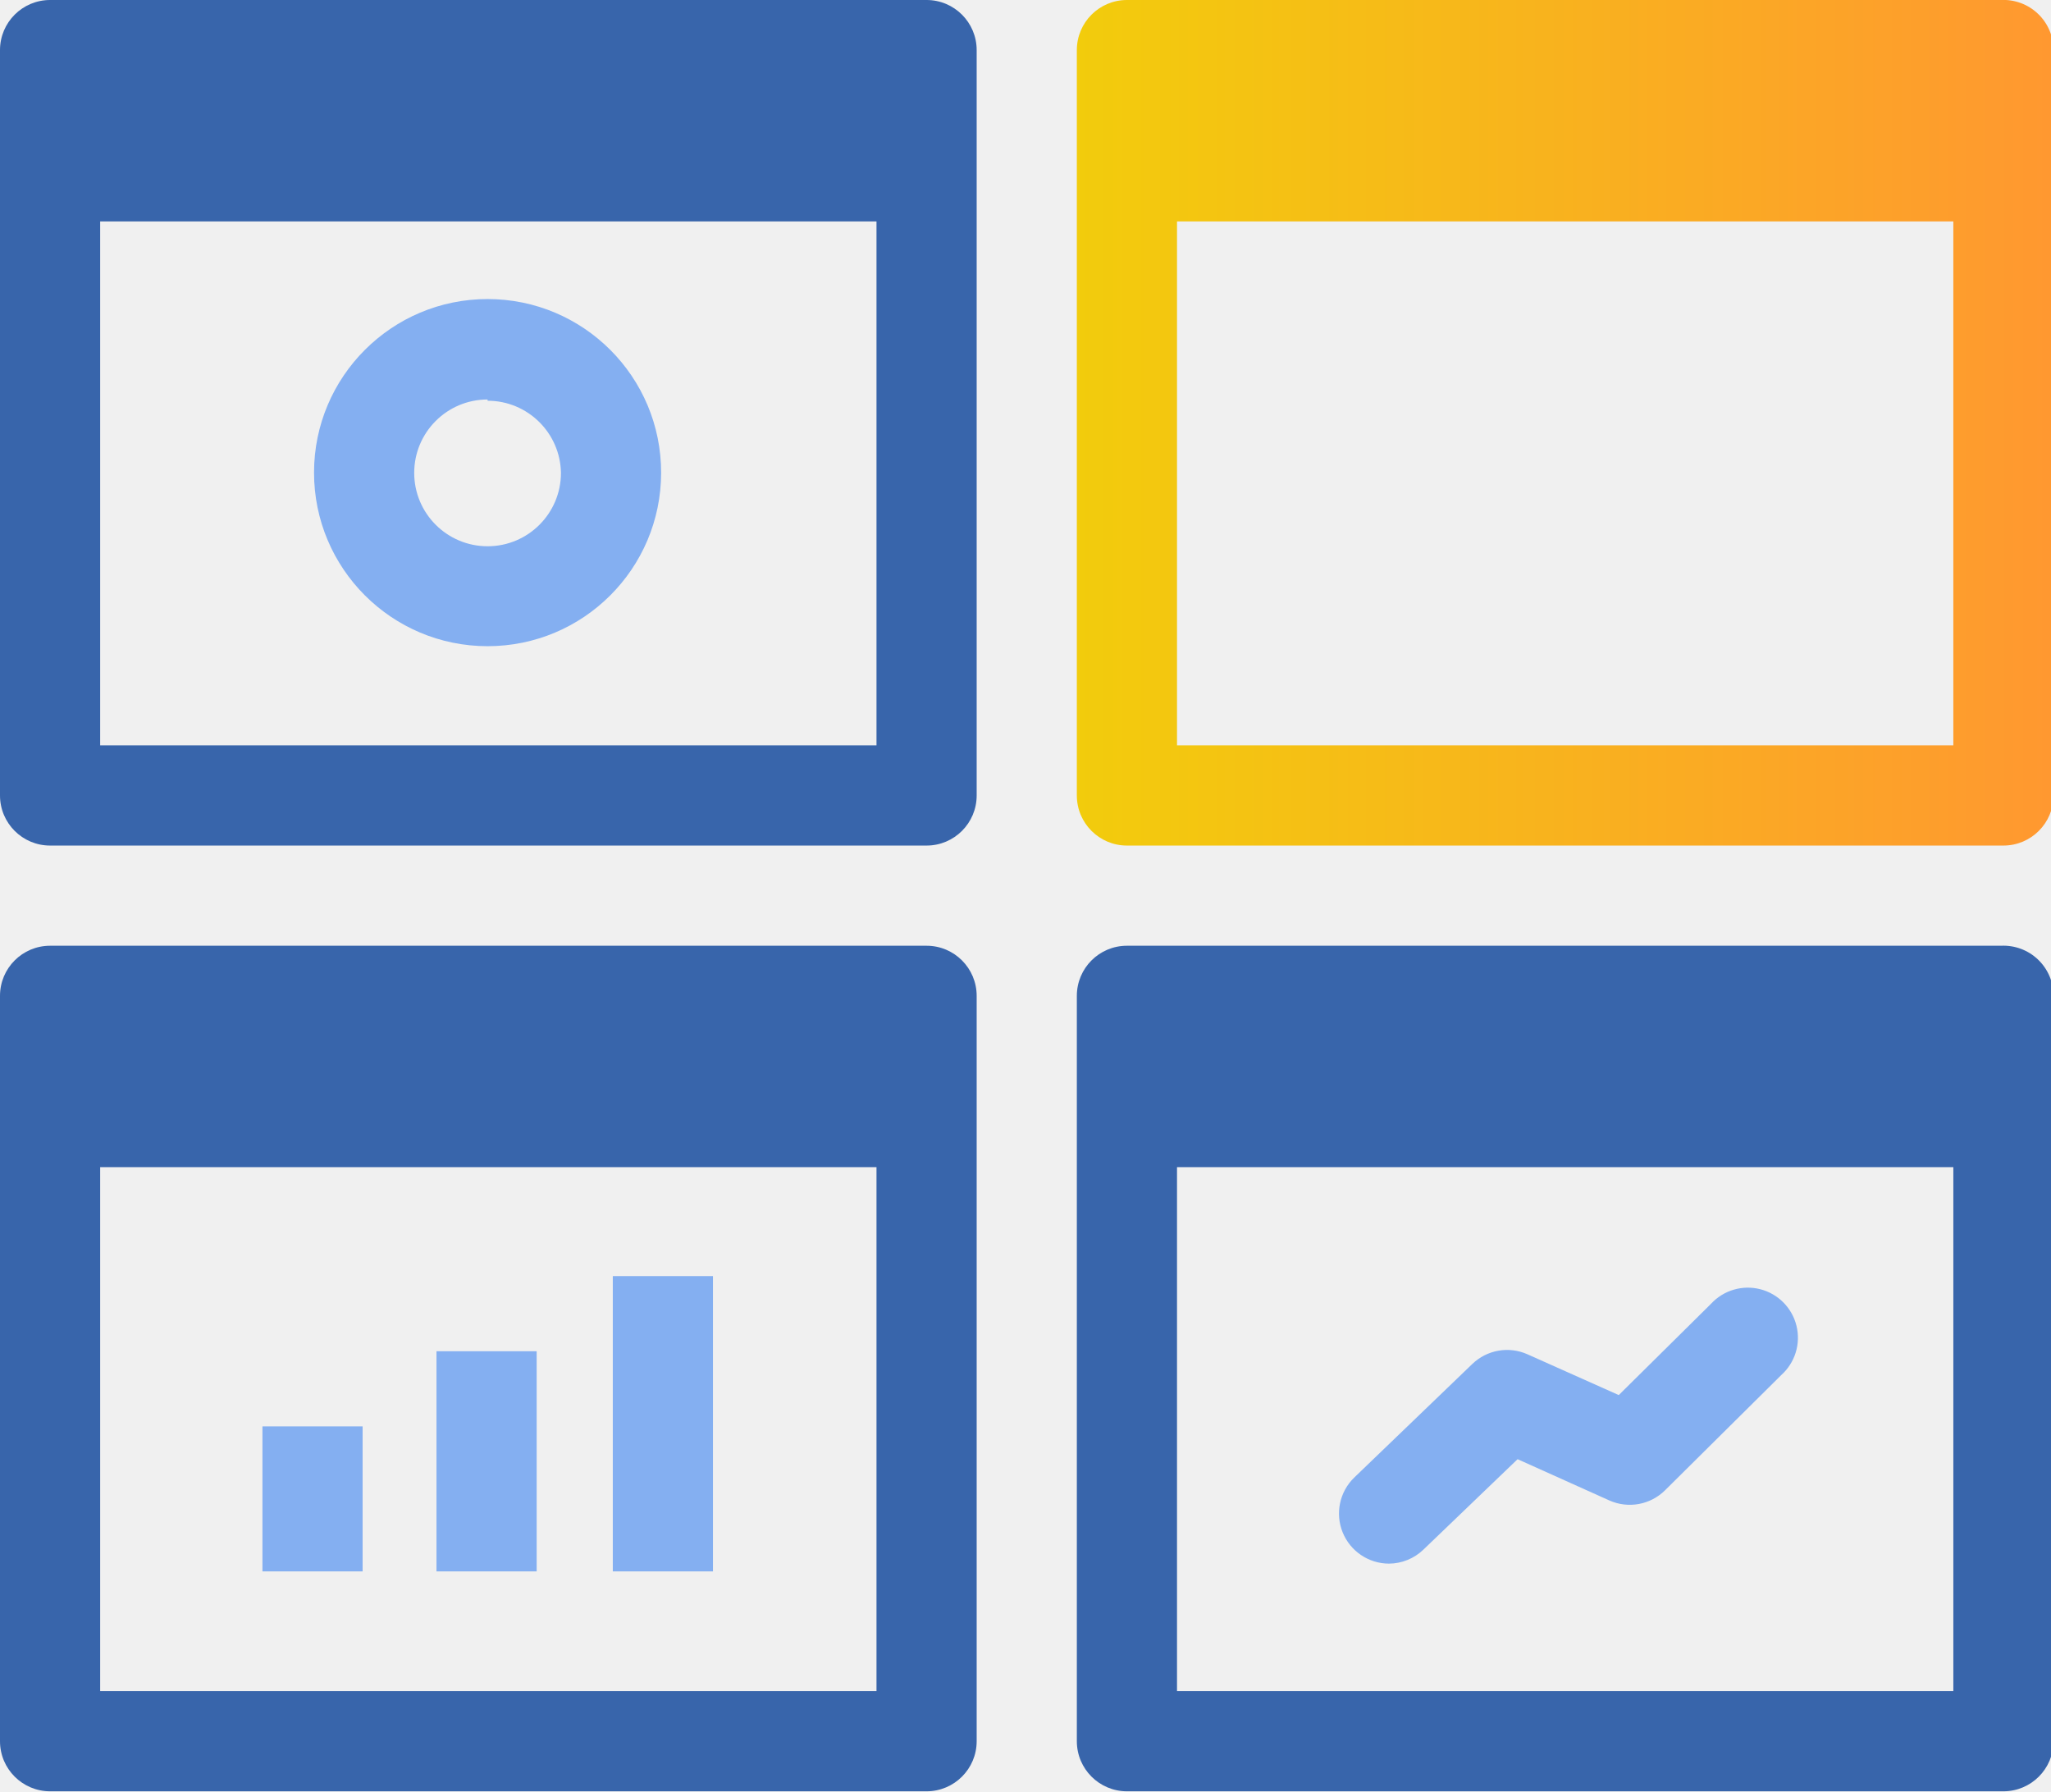
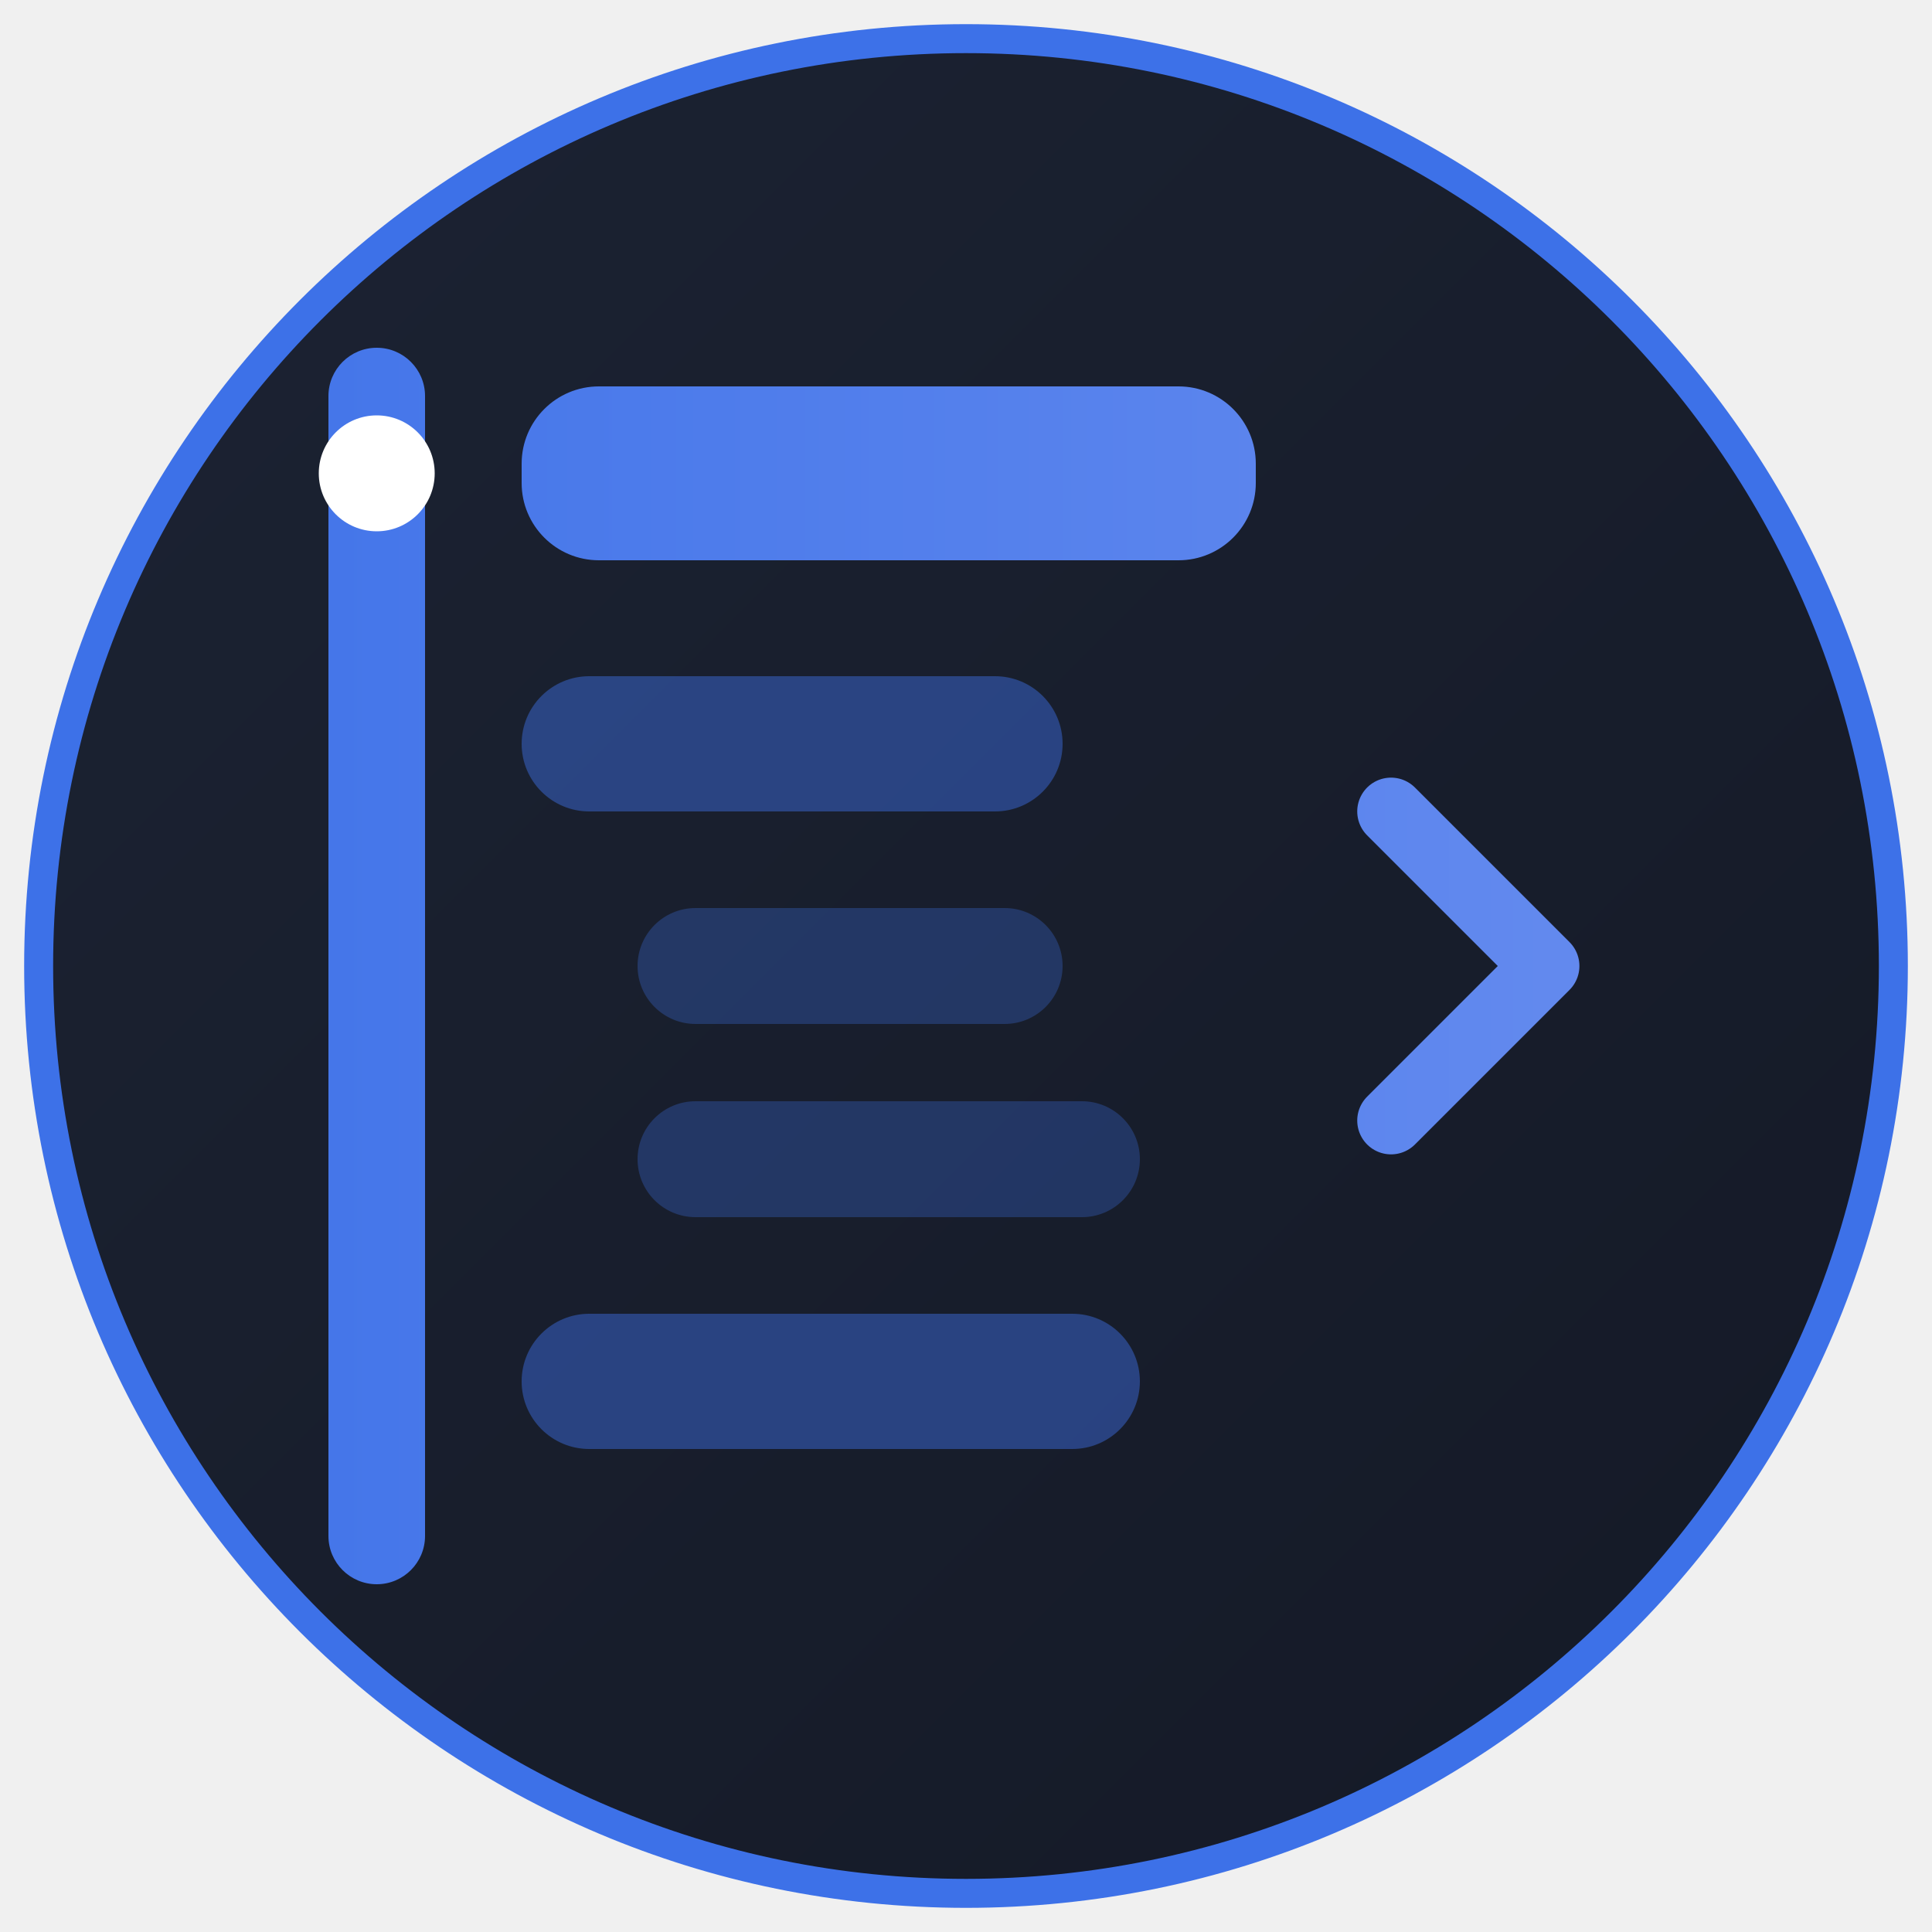
- <svg xmlns="http://www.w3.org/2000/svg" viewBox="0 0 81.9 71.52">
+ <svg xmlns="http://www.w3.org/2000/svg" viewBox="0 0 100 100" fill="none">
  <defs>
-     <style>.cls-1{fill:#84aff1;}.cls-2{fill:#3865ab;}.cls-3{fill:url(#linear-gradient);}</style>
-     <linearGradient id="linear-gradient" x1="42.95" y1="16.88" x2="81.9" y2="16.88" gradientUnits="userSpaceOnUse">
-       <stop offset="0" stop-color="#f2cc0c" />
-       <stop offset="1" stop-color="#ff9830" />
+     <linearGradient id="bg" x1="0" y1="0" x2="100" y2="100" gradientUnits="userSpaceOnUse">
+       <stop offset="0" stop-color="#1c2333" />
+       <stop offset="1" stop-color="#141926" />
+     </linearGradient>
+     <linearGradient id="accent" x1="0" y1="0" x2="100" y2="0" gradientUnits="userSpaceOnUse">
+       <stop offset="0" stop-color="#3d71e8" />
+       <stop offset="1" stop-color="#6b8ff0" />
    </linearGradient>
  </defs>
-   <g id="Layer_2" data-name="Layer 2">
-     <g id="Layer_1-2" data-name="Layer 1">
-       <path class="cls-1" d="M55.46,62.43A2,2,0,0,1,54.07,59l4.72-4.54a2,2,0,0,1,2.2-.39l3.65,1.63,3.68-3.64a2,2,0,1,1,2.81,2.84l-4.64,4.6a2,2,0,0,1-2.22.41L60.6,58.26l-3.76,3.61A2,2,0,0,1,55.46,62.43Z" />
-       <path class="cls-2" d="M37,0H2A2,2,0,0,0,0,2V31.76a2,2,0,0,0,2,2H37a2,2,0,0,0,2-2V2A2,2,0,0,0,37,0ZM4,29.76V8.84H35V29.76Z" />
-       <path class="cls-3" d="M79.9,0H45a2,2,0,0,0-2,2V31.76a2,2,0,0,0,2,2h35a2,2,0,0,0,2-2V2A2,2,0,0,0,79.9,0ZM47,29.76V8.84h31V29.76Z" />
-       <path class="cls-2" d="M37,37.76H2a2,2,0,0,0-2,2V69.52a2,2,0,0,0,2,2H37a2,2,0,0,0,2-2V39.76A2,2,0,0,0,37,37.76ZM4,67.52V46.6H35V67.52Z" />
-       <path class="cls-2" d="M79.9,37.76H45a2,2,0,0,0-2,2V69.52a2,2,0,0,0,2,2h35a2,2,0,0,0,2-2V39.76A2,2,0,0,0,79.9,37.76ZM47,67.52V46.6h31V67.52Z" />
-       <rect class="cls-1" x="10.48" y="56.95" width="4" height="5.79" />
-       <rect class="cls-1" x="17.43" y="53.95" width="4" height="8.79" />
-       <rect class="cls-1" x="24.47" y="50.95" width="4" height="11.79" />
-       <path class="cls-1" d="M19.47,25.8a6.93,6.93,0,1,1,6.93-6.92A6.93,6.93,0,0,1,19.47,25.8Zm0-9.85a2.93,2.93,0,1,0,2.93,2.93A2.93,2.93,0,0,0,19.47,16Z" />
-     </g>
-   </g>
+   <circle cx="50" cy="50" r="48" fill="url(#bg)" stroke="#3d71e8" stroke-width="1.5" />
+   <rect x="17" y="18" width="5" height="64" rx="2.5" fill="url(#accent)" />
+   <rect x="27" y="20" width="38" height="9" rx="4" fill="url(#accent)" />
+   <circle cx="19.5" cy="24.5" r="3" fill="#ffffff" />
+   <rect x="27" y="35" width="28" height="7" rx="3.5" fill="#3d71e8" opacity="0.45" />
+   <rect x="33" y="47" width="22" height="6" rx="3" fill="#3d71e8" opacity="0.3" />
+   <rect x="33" y="57" width="26" height="6" rx="3" fill="#3d71e8" opacity="0.3" />
+   <rect x="27" y="68" width="32" height="7" rx="3.5" fill="#3d71e8" opacity="0.45" />
+   <polyline points="72,42 80,50 72,58" stroke="url(#accent)" stroke-width="3.5" stroke-linecap="round" stroke-linejoin="round" />
</svg>
